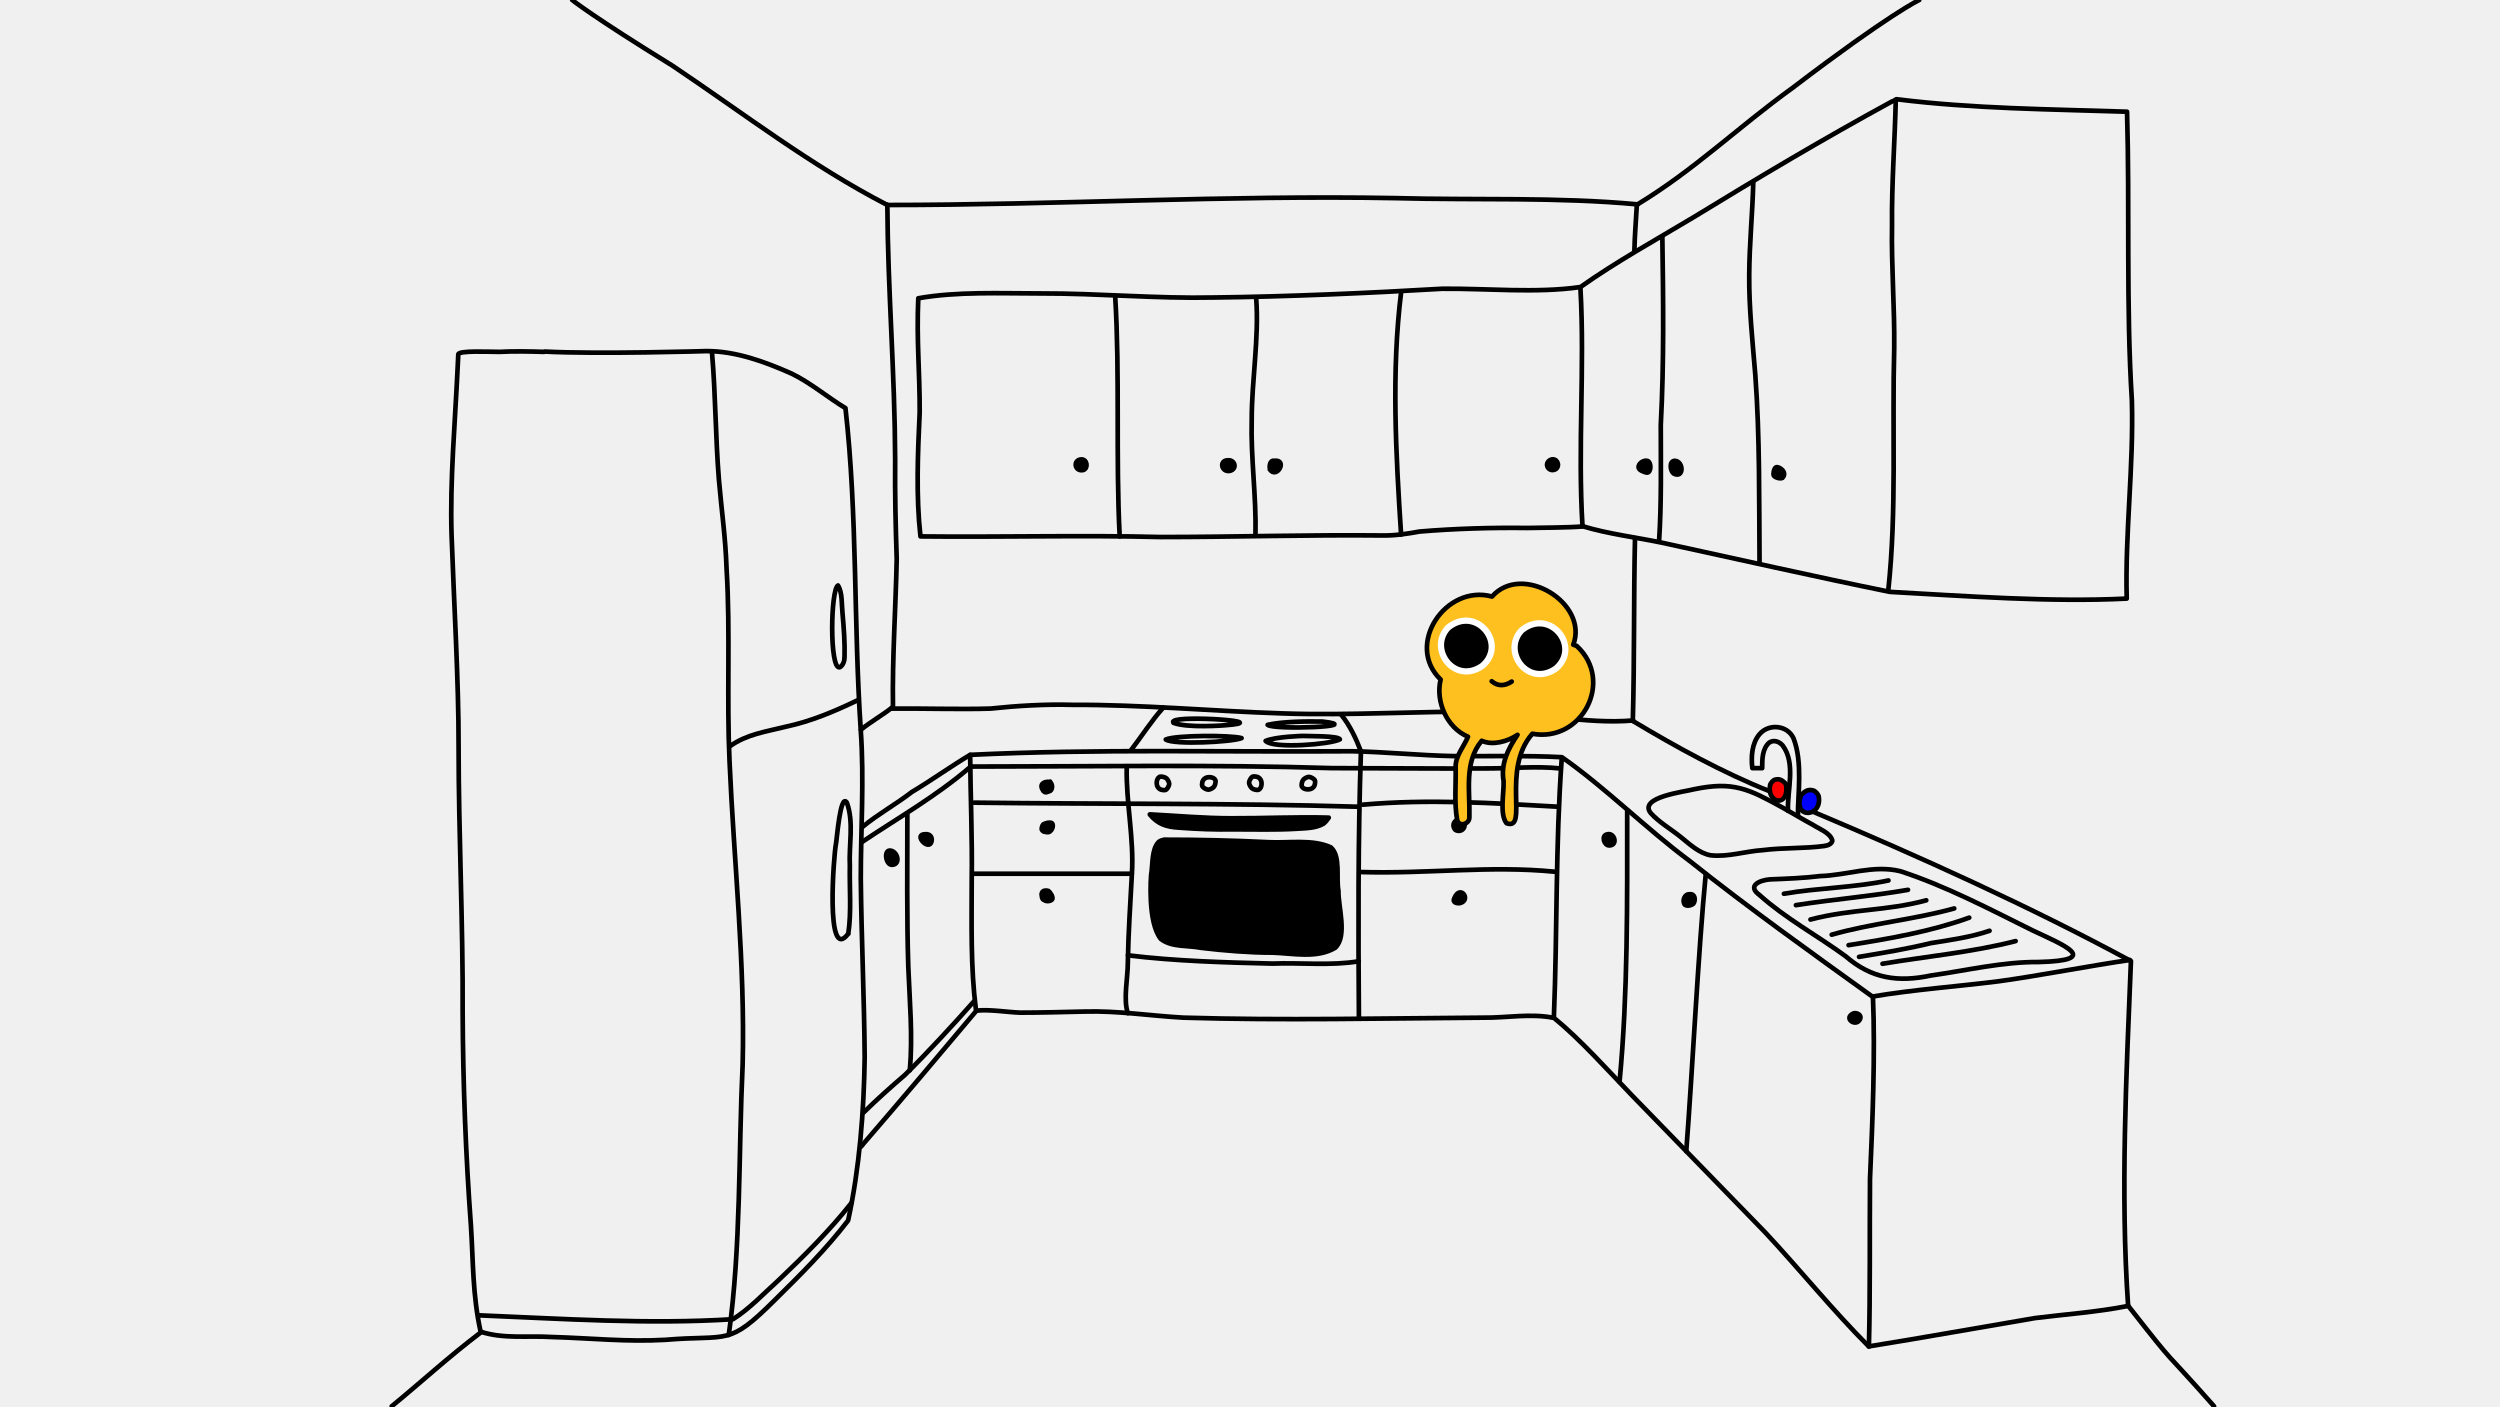
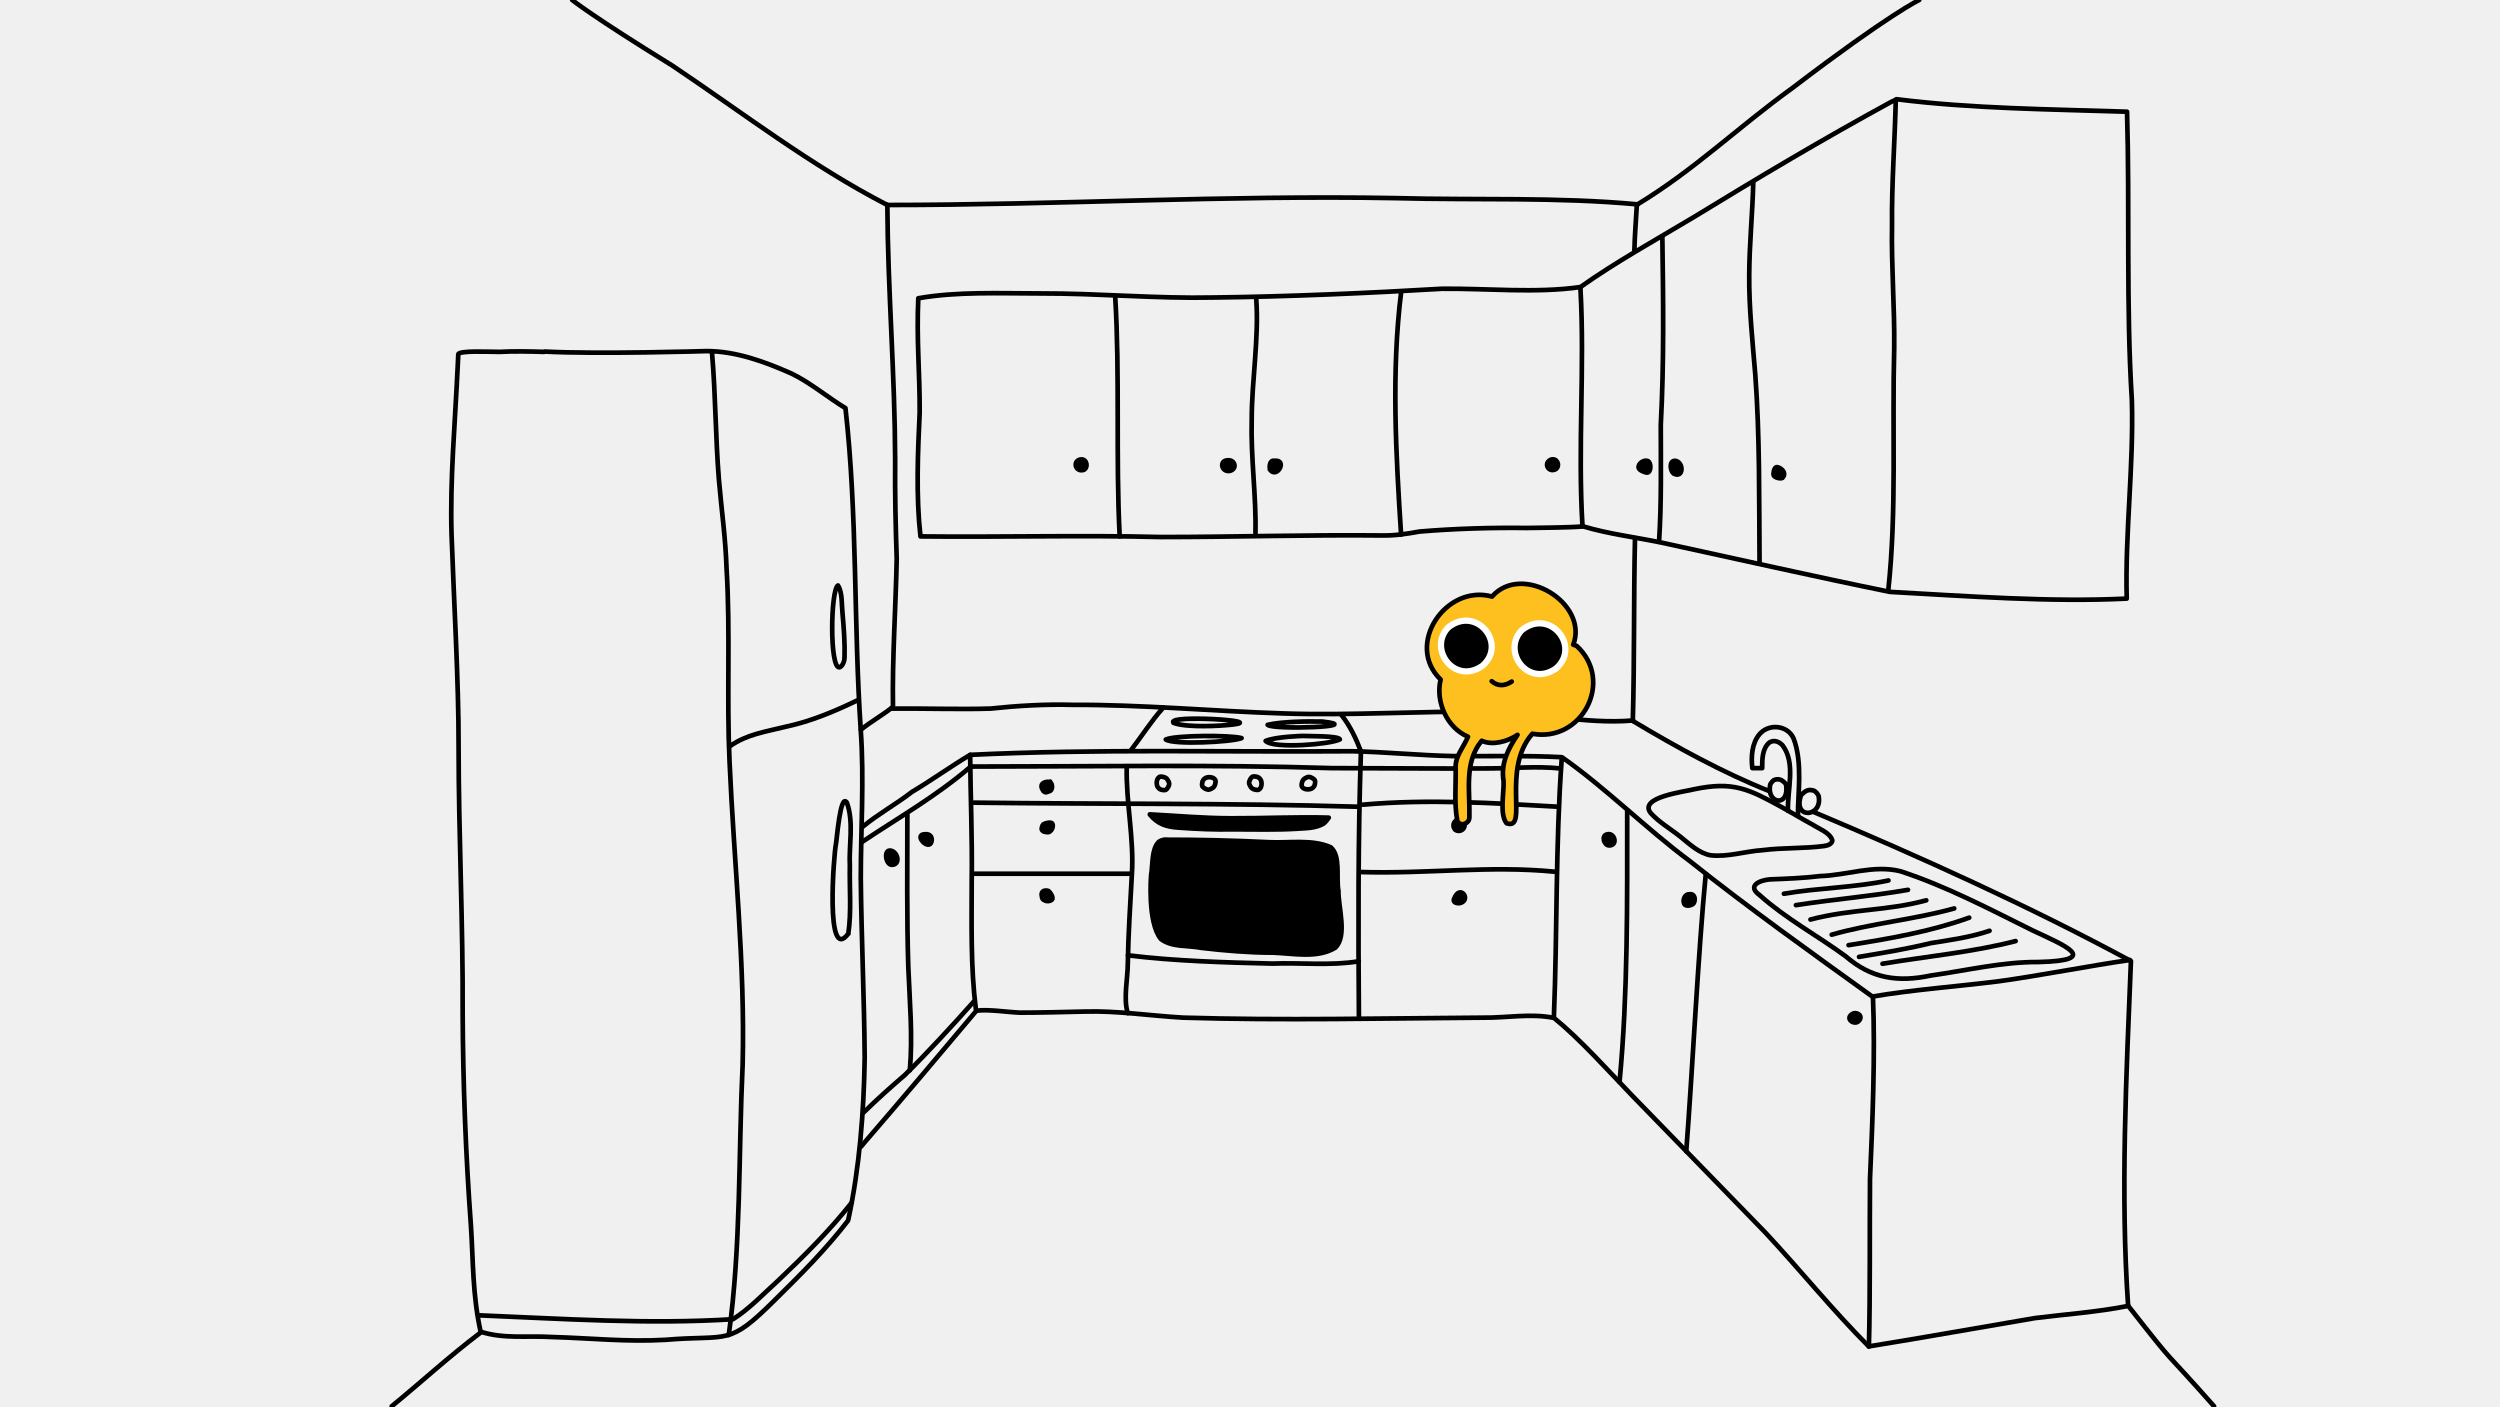
<svg xmlns="http://www.w3.org/2000/svg" id="Ebene_1" version="1.1" viewBox="0 0 1600 900">
  <defs>
    <style>
      .st0 {
        fill: none;
      }

-       .st0, .st1, .st2, .st3, .st4, .st5, .st6 {
+       .st0, .st1, .st2, .st3, .st4 {
        stroke-linecap: round;
        stroke-linejoin: round;
      }

-       .st0, .st1, .st2, .st3, .st4, .st5, .st7 {
+       .st0, .st1, .st2, .st3, .st5 {
        stroke: #000;
      }

-       .st0, .st2, .st3, .st4, .st5, .st7 {
+       .st0, .st2, .st3, .st5 {
        stroke-width: 3px;
      }

-       .st1, .st6 {
+       .st1, .st4 {
        stroke-width: 4px;
      }

      .st2 {
        fill: #fdc01e;
      }

      .st4 {
-         fill: blue;
+         stroke: #fff;
      }

      .st5 {
-         fill: red;
-       }
- 
-       .st6 {
-         stroke: #fff;
-       }
- 
-       .st7 {
        stroke-miterlimit: 10;
      }
    </style>
  </defs>
  <path id="STROKE_24ff8104-0c1c-409e-8412-f291cf459aca" class="st0" d="M366.2,0s12.8,10.4,64.1,42c45.5,30.5,88.9,64.1,137.6,89.2" />
  <path id="STROKE_69648c7b-1f99-41d9-9756-3ccd35b458e1" class="st0" d="M567.9,131.2c.3,54.9,4.8,107.5,5,162.9-.2,23,.3,42.1,1,63.6-.6,30.1-2.9,64.1-2.4,94.1" />
  <path id="STROKE_584f09bb-faee-44f3-acef-d196af663e60" class="st0" d="M567.9,131.2c108.3,0,216.8-6.4,325.1-4.4,52,1.4,103.4-.8,155.1,4" />
  <path id="STROKE_1398c8e5-74d7-4340-97a2-ac70de1e6fad" class="st0" d="M1048,130.8c36.7-22.3,63.7-48.9,99.3-74.6C1209.6,8.7,1228.3,0,1228.3,0" />
  <path id="STROKE_5d41e3ed-5401-4ed9-a828-7baa835cd556" class="st0" d="M571.2,452.6c-6.2,5-13.8,9.2-20.2,14.4" />
  <path id="STROKE_0b07157a-1aa8-44a5-a9cc-b35e5b461845" class="st0" d="M455.7,226c2.3,26.9,2.2,53.5,4.4,81,1.8,20.9,4.2,36.5,4.9,56.9,2.5,40.9,0,82.4,1.9,123.3,2.8,64.4,10,129.6,8.4,194-2.7,57.1-1,116.6-8.9,173.2" />
  <path id="STROKE_e438c691-b25d-44f8-af13-3e1512e92411" class="st0" d="M548.8,448.2c-14.8,7.1-29.6,13.4-45.9,16.9-12.8,3.2-25,4.8-35.8,12.5" />
  <path id="STROKE_a9ca535c-c414-4acf-bfae-c9c840553b1c" class="st0" d="M540.5,420.9c.3-9-.5-19.5-1.3-28.5-.6-5.3,0-13.3-2.9-17.7-4.7,2.6-5.5,53.5,1,52.4,1.9-.7,3.4-4.2,3.1-6.3h.1Z" />
  <path id="STROKE_0c41948c-69a6-4055-b199-0aeaac91404f" class="st0" d="M542.9,597.6c2.1-13.9.7-29.4,1-43.4-.7-13.1,2.7-27.9-1.9-40.5-4.2-6.6-6.4,23.7-7,26.5-1.3,5.8-7,77.6,8,57.2v.2h0Z" />
  <path id="STROKE_a188d664-cbf2-479c-a8f3-7a680b97c079" class="st0" d="M544.9,769.9c-13.8,17.5-30.3,33.9-46.5,49.3-9.1,8.2-19,18.7-29.3,25.1-54,3.4-108.9-.3-162.8-2.5" />
  <path id="STROKE_d257b3ae-5cf3-47c5-824c-48417580bdb2" class="st0" d="M348.2,225.2c-9.7-.3-19.3-.5-28.6,0-6.5,0-26.2-1-26.3,1.6s-.2,5.4-.4,8.3c-1.6,34.8-5,72.1-3.9,107.2,1.4,40.8,4.6,94.5,4.5,135.4,0,56.1,2.9,114.4,2.6,170.5.2,45,2,91.6,5.3,136.3,1.5,23.5,1,44.2,6.2,67.8,15.2,4.8,29.7,2.4,45.8,3.4,25,.7,47.2,3.2,72.3,1.8,41.1-3.5,39.9,4.7,70.3-25.6,16.4-16.2,32.8-32.5,46.8-50.8,7.3-33.6,10.1-69.6,10.6-104.3-.3-38.1-2.1-76.6-2.5-114.6,0-31.3,2.2-63.2,0-94.6-4.6-68.7-2.1-137.9-9.8-206.4-11-6.6-22.6-16.4-34.5-22.1-17.1-7.6-35.6-14.4-54.4-14.4,0,0-69.3,2.1-103.7.3l-.3.2h0Z" />
  <path id="STROKE_493f21b8-b01f-46eb-b4fc-358aae799781" class="st0" d="M620.8,491c-22,18.8-45.4,32-69.3,48" />
  <path id="STROKE_c6602ae4-44b3-4738-a16e-8b1e115a576e" class="st0" d="M624.7,647.1c-23.7,28.2-48.1,57.1-72.2,85,0,.2-1.1,1.4-1.7,2" />
  <path id="STROKE_155b1ade-0caf-4685-a390-1a74d09eeed8" class="st0" d="M623.4,640.8c-13.5,15.2-29.7,32.8-44.3,47.2-9.2,7.9-17.6,15.4-26.4,24" />
  <path id="STROKE_b24e84d0-0f94-42bd-a746-75c61ea2acf5" class="st0" d="M580.7,521.4c0,32.3-.4,64.8.6,97.3.9,22.5,2.9,44.1,1,66.3" />
  <path id="STROKE_971acc4a-b36a-41f2-b63a-2082bc56feeb" class="st0" d="M622.1,490.6c76.7,0,153.7-1.4,230.4,1,33.5,0,66.5.4,99.8.2,15.4,0,30.8-1.6,46.3,0" />
  <path id="STROKE_39e55a2d-6330-4e0c-a371-faeb3e5d5018" class="st0" d="M623.4,513.7c79.9,1,165.2.2,245.4,2.6" />
  <path id="STROKE_13c38961-4bf5-445d-b21a-ed225f46ab6f" class="st0" d="M872.2,515c41.8-3.7,83.1-1.1,124.8,1.3" />
  <path id="STROKE_31a3584f-9932-4dba-ab4a-28e8f845e37f" class="st0" d="M721.1,491c-.5,22.7,4.8,45.9,3.3,68.6-1,18.8-2.3,37.9-2.6,56.9,0,9.5-3,23,0,31.9" />
  <path id="STROKE_50546bcd-7982-4bd1-891d-9cfc525bb8a1" class="st0" d="M871,480.9c-1.9,55.4-1.7,115-1.3,170.4" />
  <path id="STROKE_a4a9c650-acfe-4914-b0ce-93b97be252df" class="st0" d="M999.5,485.7c-4,55.1-2.8,109.9-5,164.8" />
  <path id="STROKE_ff7c6ada-2eda-48c2-9cd9-58fce4b78e40" class="st0" d="M622.5,559.2h101.8" />
  <path id="STROKE_678ccf56-6959-4de1-802f-158fb094e547" class="st0" d="M870.6,558.1c42.9,1.3,82.7-4.3,124.4-.2" />
  <path id="STROKE_38bfb0cd-aec1-43f0-9120-84503d1a2664" class="st3" d="M668,506.4h0c1.3,1.3,1.9.4,3.6,0s2.2-3.2,1.2-5-.4-1-.9-1c-4.2-.4-7.1,1.7-4.1,5.9h.2Z" />
  <path id="STROKE_c30ccf7d-d1f7-4270-88c3-c433c52a1f2b" class="st3" d="M666.8,531l.2.4.4.4s.4,0,.6.4c1,.2,3.3,1,4.3-.4,1.2-.8,2.1-3.8,1-4.9-1.2-1-4.5,0-5.6.7-.7.7-1.3,2.8-.9,3.5h0Z" />
  <path id="STROKE_12bfedc1-2f7b-4e05-966f-920bad130723" class="st0" d="M621,483.1c80.8-3.9,163.2-1.7,244.2-2.3,21.3.4,43.7,2.7,65,3.1,23.3.2,45.5-.5,69.4.7,28.4,19.9,53.7,45.6,81.9,66.5,37.1,29.6,78.6,59.2,116.8,86.7,25.8-4.4,54.9-6.5,81-9.8,24.3-3.3,60.5-10.3,83.8-13.6" />
  <path id="STROKE_b23772c9-d4a3-454a-bf8d-0bd4c38fced1" class="st0" d="M1041.4,519.4c0,56.9.5,116.4-4.9,173.1" />
  <path id="STROKE_d8ca0c2e-abf0-468b-b67c-d8e7ded2cbef" class="st0" d="M1091.7,559.3c-4.8,49.1-8.6,126.9-12.5,177.5" />
  <path id="STROKE_13e8cd93-4d59-4e55-b886-287031d6d2f8" class="st0" d="M1198.7,638.1c1.5,36.8-.3,79.8-1.9,116.3-.3,35.7.2,72.3-.7,107.4" />
  <path id="STROKE_28955283-2983-408e-b38b-de0d0147a1d4" class="st0" d="M1160.3,519.5c68.1,28.7,139,60.7,203.5,95.6-2.9,72.8-6.8,147.9-1.8,220.7" />
  <path id="STROKE_5a63647a-bbc5-42be-9c9e-e993947c23f1" class="st0" d="M1045,461.4c27.1,16.3,58,33.3,87.6,45" />
  <path id="STROKE_5a43e13e-1269-4a34-a1ac-fe7f915da23a" class="st0" d="M834.2,498.9c-.8.8-1.5,3.3-1,4.5,1.2,2.2,5,2.1,6.4,1.2s1.7-1.8,1.9-2.6.3-2,0-2.6c-.5-1-2.7-2.2-3.8-2.2s-2.8,1-3.5,1.7h0Z" />
  <path id="STROKE_5a43e13e-1269-4a34-a1ac-fe7f915da23a1" class="st0" d="M801.1,504.4c.8.8,3.3,1.5,4.5,1,2.2-1.2,2.1-5,1.2-6.4s-1.8-1.7-2.6-1.9-2-.3-2.6,0c-1,.5-2.2,2.7-2.2,3.8s1,2.8,1.7,3.5h0Z" />
  <path id="STROKE_5a43e13e-1269-4a34-a1ac-fe7f915da23a2" class="st0" d="M776.8,503.7c.8-.8,1.5-3.3,1-4.5-1.2-2.2-5-2.1-6.4-1.2s-1.7,1.8-1.9,2.6-.3,2,0,2.6c.5,1,2.7,2.2,3.8,2.2s2.8-1,3.5-1.7h0Z" />
  <path id="STROKE_5a43e13e-1269-4a34-a1ac-fe7f915da23a3" class="st0" d="M746.6,498.2c-.8-.8-3.3-1.5-4.5-1-2.2,1.2-2.1,5-1.2,6.4s1.8,1.7,2.6,1.9,2,.3,2.6,0c1-.5,2.2-2.7,2.2-3.8s-1-2.8-1.7-3.5h0Z" />
  <path id="STROKE_2ba217ce-ab79-46cf-9d98-cdb07b63cd7f" class="st3" d="M735.9,521.3c5.1,6.1,10.4,7.9,18.7,8.4,12.4.9,22.7,1.3,34.9,1.1,13.3,0,27.2.4,40.5-.4,5.7-.4,12.2-.3,17.1-3.3,1.2-.9,2.4-2.5,3.3-3.8-20.6-.6-41.9.5-62.6.4-17.2,0-34.8-1.6-51.9-2.5h0Z" />
  <path id="STROKE_d9266c11-944b-417c-8615-f102cabdad84" class="st0" d="M625.1,646.8c8.4-.9,19.4,1,27.9,1.3,12.6,0,28.2-.4,41.1-.7,21.5-.6,41.7,2.7,63.2,3.9,64,1.9,128.1.4,192,0,14.9.2,30.6-2.9,45.3.2,16.8,13.7,34.6,33.7,50,49.7,27.9,28.6,57.1,58.7,85.1,87.5,22.5,24.1,43.2,49.9,66.3,73,34.2-5.5,71.9-12.3,106.2-18.1,19.9-2.5,40.2-3.9,59.8-7.8" />
  <path id="STROKE_6cc289a8-3867-4b7e-8c39-027b0e6072f7" class="st0" d="M721.9,611.4c29.8,3.7,62.5,4.6,92.5,5.3,17.7-.7,37.9,1.5,55.2-1.5" />
  <path id="STROKE_c10f3854-93ca-4191-82c3-4320a82eb8a6" class="st3" d="M743,601c7.1,5.4,17.1,3.9,25.6,5.6,15.1,1.8,30.8,3.1,46,3.1,13,.4,28.2,3.9,39.9-3.1,8-7.4,1.9-26.2,2.1-36.5-1.6-8.3,1.6-22.2-4.9-27.8-11.7-5.4-27.3-2.6-40-3.3-22.1-1.1-44.8-1.6-66.7-1.6-1.1.2-2.5.7-3.4,1.4-4.7,4.8-3.7,14.3-4.9,21.3h0s-2.5,30.3,6.3,40.9h0Z" />
  <path id="STROKE_bca29521-6533-416c-9bf6-d70d23d1e263" class="st0" d="M1167.9,541.4c-13.3,1.8-26.5,1-39.8,2.7-11.1.7-22.2,4.5-33.2,3.3-7.3-1.2-13.5-7.1-19.2-11.7-6.2-5-14-9.5-19.3-15.4-7.9-10.2,22-13.6,27.9-15.2,25-5.2,34.8-.2,56.6,11.8,6.3,3.5,13.2,7.7,19.4,11,3.9,2.6,10.7,4.9,12.3,9.7.3,1.1-.6,2-1.4,2.6,0,0-1.4,1-3.1,1.1h-.2Z" />
-   <path id="STROKE_9383ba1d-f758-4ca3-91a5-9f57c92464fd" class="st4" d="M1152.7,508.8c2.7-2.6,4.4-3.8,7.8-2.9,1.6.5,2.9,2.3,3.4,3.5,2.8,13.7-16.9,15.4-11.2-.6h0Z" />
-   <path id="STROKE_9383ba1d-f758-4ca3-91a5-9f57c92464fd1" class="st5" d="M1143,501.7c-2.4-2.4-4-3.5-7-2.7-1.4.4-2.6,2.1-3.1,3.2-2.5,12.5,12.8,14.8,10.1-.5h0Z" />
+   <path id="STROKE_9383ba1d-f758-4ca3-91a5-9f57c92464fd" class="st0" d="M1152.7,508.8c2.7-2.6,4.4-3.8,7.8-2.9,1.6.5,2.9,2.3,3.4,3.5,2.8,13.7-16.9,15.4-11.2-.6h0Z" />
+   <path id="STROKE_9383ba1d-f758-4ca3-91a5-9f57c92464fd1" class="st0" d="M1143,501.7c-2.4-2.4-4-3.5-7-2.7-1.4.4-2.6,2.1-3.1,3.2-2.5,12.5,12.8,14.8,10.1-.5h0Z" />
  <path id="STROKE_c50c92f3-4268-4f17-bfdd-248f0095bfcc" class="st0" d="M1150.7,522.1c-.2-13.3,3.2-34.3-2.9-49.7-4-8.5-16-9.4-21.8-2.4-4.8,5.7-5.4,14.4-4.5,21.6h6.3c0-5.7,0-12.5,4.6-16.4,2.9-1.9,6.3-.6,8.5,1.9,8.6,11.5,2.9,28.4,3.4,41.8" />
  <path id="STROKE_95166e3d-c18b-4999-abe6-f5985976e423" class="st0" d="M713.7,189.4c3.1,50.3.3,103.5,2.9,153.9" />
  <path id="STROKE_b4043a41-4b4d-419c-8f5d-c4b9065d31aa" class="st0" d="M896.7,187.2c-6.3,51-3.3,103.6,0,154.9" />
  <path id="STROKE_3f31ffd5-6da7-4c28-9ae0-23105d1d989b" class="st0" d="M1122.1,116.6c-.5,20.2-2.5,39.4-2.6,59.4-.2,21.1,2.2,43.1,3.9,64,2.9,39.5,2.4,80,2.7,119.6" />
  <path id="STROKE_12a3f3b3-83fa-4f18-aefe-95a8c3046164" class="st0" d="M1063.9,151.8c.6,40,1.1,80.1-1,120.2,0,24.9.5,49.7-1.1,74.5" />
  <path id="STROKE_ecacd974-96a9-4ae6-8ca9-edc9e697e1df" class="st0" d="M1211.1,64.8c-44.9,24.5-84.5,48.1-127.5,74.4-24.2,14.5-49.7,28.6-72.1,44.5-28.1,4.1-60.1.8-88.5,1.1-45.7,2.7-99.2,5.1-146,5.6-37.5.8-73.3-2.7-111.2-2.6-25.7,0-53.4-1.3-78.1,3.1-1.2,27,1,47.2.9,73-1.2,25.7-2.4,53.7.5,79.4,51.1.6,102.6-.9,153.8.4,46.7,0,94.8-1.5,141.4-1,8.1.2,16.7-1.1,24.1-2.5,22.4-1.9,46.5-2.6,69-2.3,9.9-.2,26.7-.2,35.9-1,15.8,4.8,33.9,7,50.2,10.4,46.1,10,100.1,22.2,146,31.5,49.1,2.7,102.6,6.7,151.6,4.3-1.1-42.1,4.5-84.8,3.3-126.9-3.8-60.7-1.3-124-3.1-184.7-49.1-1.6-99-1.9-147.5-8l-2.4,1.3h-.3Z" />
  <path id="STROKE_c92cf5b6-6ecb-4033-99cc-b9594f699e21" class="st0" d="M1011.5,184.9c2.8,50.5-1.8,101.4,1.3,151.9" />
  <path id="STROKE_025636b8-8845-4b0f-99ca-681f2afd68b4" class="st0" d="M723.7,480.3c6.7-8.7,13.4-19.3,20.8-27.4" />
  <path id="STROKE_8bb782ac-eb15-4156-8225-367851ee3fa8" class="st0" d="M871,480.9c-3-7.9-7-16.5-12.4-23.2" />
  <path id="STROKE_9d22ff23-7c3e-4bb2-8a77-62b600557298" class="st0" d="M570.4,453.5c19.7-.2,43.7.6,63.5,0,16.6-1.8,35.6-2.9,52.3-2.4,44.7-.2,90.4,4.1,135.1,5.5,43.5,1.5,87.8-1.7,131.4-1,30.3.2,62.3,8.1,92.5,5.5" />
  <path id="STROKE_5e2e54dc-b8d6-479c-bdcf-264f0e7882a8" class="st0" d="M1045,461.4c1.1-39.7.5-77.7,1.4-117" />
  <path id="STROKE_8975784a-af3c-49a6-883a-7816c4ac1fae" class="st0" d="M1047.6,130.8c-.8,14.4-1.3,18.3-1.6,29.8" />
  <path id="STROKE_a8dca2c7-5147-4a8c-b27c-5c4d806b8f23" class="st0" d="M751,462.6c0-.4-.6-.9.2-1.1,3.5-3.8,66,.3,32.5,2.7h0s-23.7,1.9-32.7-1.6Z" />
  <path id="STROKE_5b89f1bc-76e7-4f7d-90e4-f6a201ad7520" class="st0" d="M794.6,472.4c-6.7-2-42.6-1.9-48.5.9,5.2,3.5,42.5,1.6,48.5-.9Z" />
  <path id="STROKE_1493a066-6b16-4b1f-9cc4-8a3739e39c0a" class="st0" d="M846.3,461.8c-10.5-.2-25.6,0-35,2.1,3.4,3.4,63.9,1.1,35-2.1Z" />
  <path id="STROKE_cf8d5e95-39cd-4191-ae7f-f669f3c41215" class="st0" d="M810,474.2c4.8,5.2,41.7,2.2,47.5-1-.6-2.4-21.3-2-23.8-2.2h0s-17.1.4-23.7,3.2Z" />
  <path id="STROKE_a7bda898-7a98-49bb-90e4-f9a7d44b1a46" class="st0" d="M804,191.6c1.8,24.6-2.9,52.1-2.9,76.8-.7,24.6,3,49.4,2.4,73.9" />
  <path id="STROKE_c51cc558-8a63-4daf-9e30-54a802ea8d62" class="st0" d="M1126.3,573c16.6,14.9,36.9,25.8,54.9,39,16.6,14.4,33.6,16.8,54.7,12.3,22.8-3.2,45.7-8.8,68.9-8.6,41-1,15.6-11-4.1-20.3-27.4-13.6-55.3-28.3-84.4-37.8-17.2-4.3-34.1,2.6-51.5,3.1-10.6,1.3-21.7,1.7-32,2.1-6.5.5-15.3,4.1-6.3,10.3h-.2Z" />
  <path id="STROKE_4f4d949b-4983-4ff9-8557-722b9bd3b748" class="st0" d="M1208.6,563.5c-21.8,4.6-45,4.7-66.9,8.5" />
  <path id="STROKE_2866061a-1ac5-4ec8-a371-37e64903a89c" class="st0" d="M1221.1,569.5c-23.5,4.1-48.2,6.1-71.7,9.8" />
  <path id="STROKE_022de472-5c75-4ca6-96d5-2a3b6c173c30" class="st0" d="M1232.8,576.2c-25.3,6.9-47.9,5.4-74.1,12.3" />
  <path id="STROKE_c84b2b09-1ac3-4cb8-8c07-c78f27355a8a" class="st0" d="M1250.7,581.4c-25.5,7.1-53,9.5-78.4,16.8" />
  <path id="STROKE_1c2b3427-4df9-4350-94eb-8cbd1a777e8a" class="st0" d="M1260.3,587.3c-24.6,8.9-51.4,13.5-77.2,17.6" />
  <path id="STROKE_a3f94d4f-1402-4025-90f6-b2d200249272" class="st0" d="M1273.3,595.7c-11.5,4-25.6,6-37.6,7.9-15.5,3.8-29.9,6.1-45.9,8.8" />
  <path id="STROKE_aac34a33-8be2-4d74-8ab1-63dbf6410028" class="st0" d="M1290,602.3c-27.7,7.1-57.1,9.8-85.2,14.5" />
  <path id="STROKE_ba24dae5-217b-4c7b-9443-8d352b7f7de9" class="st0" d="M307.5,852.9c-20.7,15.7-37.6,31.4-56.8,47.1" />
  <path id="STROKE_a9d804fa-0fa3-4d39-8a88-7e2b164d8b01" class="st0" d="M1362.2,835.9c33.2,42.4,19.2,23.8,54.8,64.1" />
  <path id="STROKE_11abf62a-3f25-4fd3-b4ce-af60b1c3348e" class="st0" d="M1213.3,63.9c-.6,26.4-2.7,53.9-2.4,80.4-.5,25.9,1.7,52.5,1.4,78.4-1.4,51.4,1.7,103.8-3.8,155.1" />
  <path class="st0" d="M551.9,529.3c10.2-8.4,21.4-14.5,31.8-22.5,11.8-7,25.7-16.9,37.2-23.7.2,26.5,1.4,53.7,1,80.1,0,27.4-.8,55.7,2.7,83" />
  <path id="STROKE_c30ccf7d-d1f7-4270-88c3-c433c52a1f2b1" class="st3" d="M667.4,570.6l-.3.3-.3.5s0,.4-.2.8c.2,1,0,3.5,1.8,3.9,1.1,1,4.3.8,5.1-.7.5-1.5-1.3-4.3-2.5-5.2-.9-.4-3.1-.4-3.6.4h0Z" />
-   <path class="st7" d="M692.1,294c-5.7.3-4.3,8.2,1.3,6.8,3.3-1.3,2.3-6.9-1.3-6.8Z" />
+   <path class="st5" d="M692.1,294c-5.7.3-4.3,8.2,1.3,6.8,3.3-1.3,2.3-6.9-1.3-6.8Z" />
  <path class="st1" d="M785.7,295.1c-4.8,0-3.4,6.6,1.2,5.8,4.5-1,2.9-6.4-1.2-5.8Z" />
-   <path class="st7" d="M815.6,294.9c-3-.5-3.2,3.4-2.9,5.6,4.6,6.3,11.5-6.6,2.9-5.6Z" />
-   <path class="st7" d="M992.5,294.2c-5,2.3-1.3,8.7,3.3,6,2.9-2.4.6-7.4-3.3-6Z" />
-   <path class="st7" d="M1048.8,299.6c.4,1.4,3.7,2.7,5.2,2.9,2.9,0,2.9-6.6.5-7.5s-6.6,1.8-5.7,4.6Z" />
-   <path class="st7" d="M1072,294.9c-3.9,0-3.1,6.3-1,8.1,6.7,3.7,6.7-7.6,1-8.1Z" />
-   <path class="st7" d="M1136.6,299.1c-1.2.6-1.9,4-1.4,5.2s3.9,2.3,5.5,1.6c3.6-3.7-2.3-7.7-4.1-6.8h0Z" />
+   <path class="st5" d="M815.6,294.9c-3-.5-3.2,3.4-2.9,5.6,4.6,6.3,11.5-6.6,2.9-5.6Z" />
+   <path class="st5" d="M992.5,294.2c-5,2.3-1.3,8.7,3.3,6,2.9-2.4.6-7.4-3.3-6Z" />
+   <path class="st5" d="M1048.8,299.6c.4,1.4,3.7,2.7,5.2,2.9,2.9,0,2.9-6.6.5-7.5s-6.6,1.8-5.7,4.6Z" />
+   <path class="st5" d="M1072,294.9c-3.9,0-3.1,6.3-1,8.1,6.7,3.7,6.7-7.6,1-8.1Z" />
+   <path class="st5" d="M1136.6,299.1c-1.2.6-1.9,4-1.4,5.2s3.9,2.3,5.5,1.6c3.6-3.7-2.3-7.7-4.1-6.8h0Z" />
  <path class="st0" d="M932.8,500.6c-1.6,1.1,0,3.1,1.6,2.3,1.3-1.3,0-3.2-1.6-2.3Z" />
  <path class="st3" d="M935.5,525.2c4.4,3,0,8.5-4.1,5.9-2.9-3.2,0-7.8,4.1-5.9Z" />
  <path class="st3" d="M930.8,574.8c-1.5,2.7,1.4,3.5,3.6,3.2,7.4-1.9.2-12.3-3.6-3.2Z" />
  <path class="st3" d="M1028.5,534c-3.8.7-2,7.1,1.4,7.1,5.8,0,3.4-8.6-1.4-7.1Z" />
  <path class="st3" d="M1081.6,572.4c-3.5-.7-5.3,4.4-3.2,6.7,1.5,1,4.1.4,5.4-.8,1.5-2.1,1.1-6.3-2.2-6h0Z" />
  <path class="st3" d="M1185.1,649.2c-4.4,3,2.2,7.5,4.8,3.9,2.7-3.3-2.1-6.1-4.8-3.9Z" />
  <path class="st3" d="M592.3,533.9c-8.4-.2,2.4,11.3,3.9,4.6.6-2.7-1-4.9-3.9-4.6Z" />
  <path class="st3" d="M570.1,544.4c-4.7-1-3.4,9.2.8,9.1,5.6-.2,3.7-8.3-.8-9.1Z" />
  <g>
    <g id="Pen">
      <path id="STROKE_9ab8ce2b-e6b5-47b3-be58-a1990f77dbed" class="st2" d="M1009.1,413.4c24.2,22.4,3.4,62-28.4,56.2-20.2,23-2.1,62.3-16.5,57.3-4.6-5.8-1.6-19.5-1.9-26.9-1.9-11.2,2.7-20.5,8.9-29.7-6.1,4.2-15.9,7-22.9,3.8-11.5,13.8-7.4,32.5-7.9,49.1,0,4.2-6.5,6.3-7.8,1.7-2-11.1-.7-22.9-1-34.2,0-7.2,5.3-12.8,7.9-19.2-13.5-5.7-20.9-22.5-17.5-36.6-23.1-22.3,3.4-61.3,32.9-53.1,19.2-21.9,62,4.2,52,30.8l2.2.8h0Z" />
    </g>
-     <path id="STROKE_258c9859-67f1-43a8-9462-32ddfdd3de1c" class="st6" d="M926.7,401.7c18-14.7,38.3,10.3,22.1,24.4-17.7,12.5-35-10.5-22.1-24.4Z" />
-     <path id="STROKE_258c9859-67f1-43a8-9462-32ddfdd3de1c1" class="st6" d="M973.8,403.4c18-14.7,38.3,10.3,22.1,24.4-17.7,12.5-35-10.5-22.1-24.4Z" />
+     <path id="STROKE_258c9859-67f1-43a8-9462-32ddfdd3de1c" class="st4" d="M926.7,401.7c18-14.7,38.3,10.3,22.1,24.4-17.7,12.5-35-10.5-22.1-24.4Z" />
+     <path id="STROKE_258c9859-67f1-43a8-9462-32ddfdd3de1c1" class="st4" d="M973.8,403.4c18-14.7,38.3,10.3,22.1,24.4-17.7,12.5-35-10.5-22.1-24.4Z" />
    <path id="STROKE_3299031d-4c62-4f85-94d0-447bd115ea62" class="st0" d="M967.5,436.2c-4.2,2.8-8.7,3.3-12.8-.2" />
  </g>
</svg>
